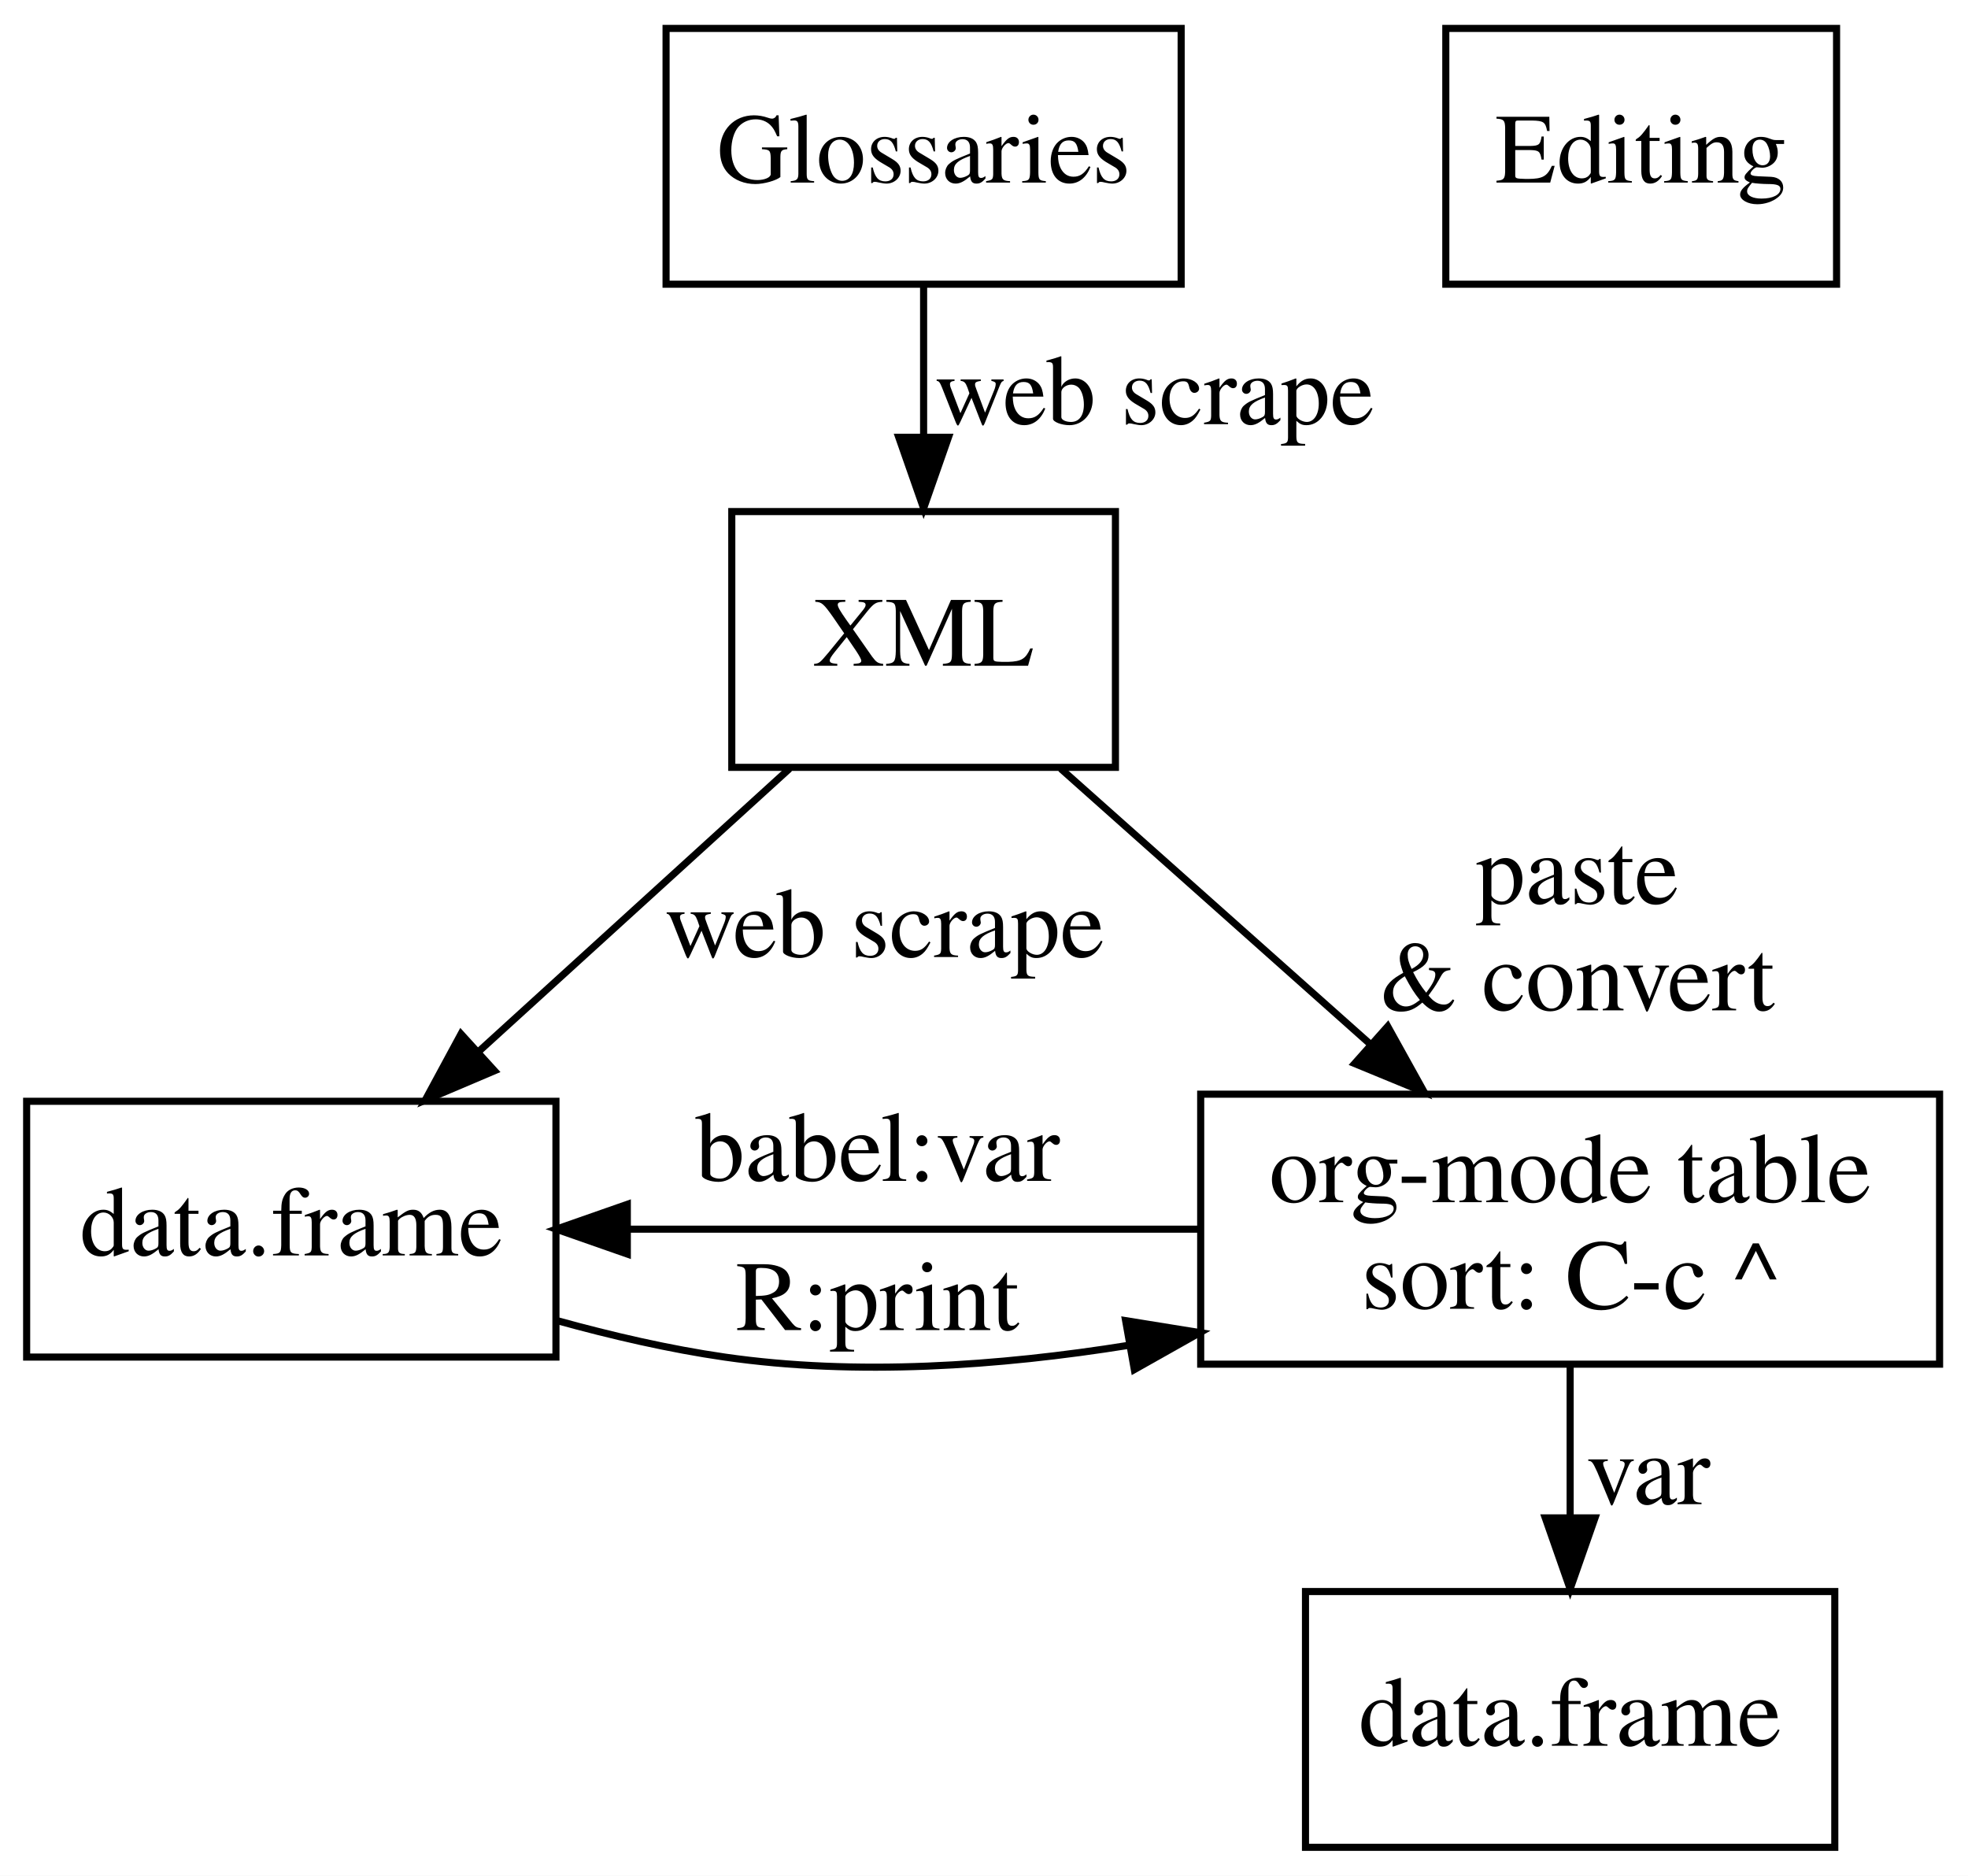
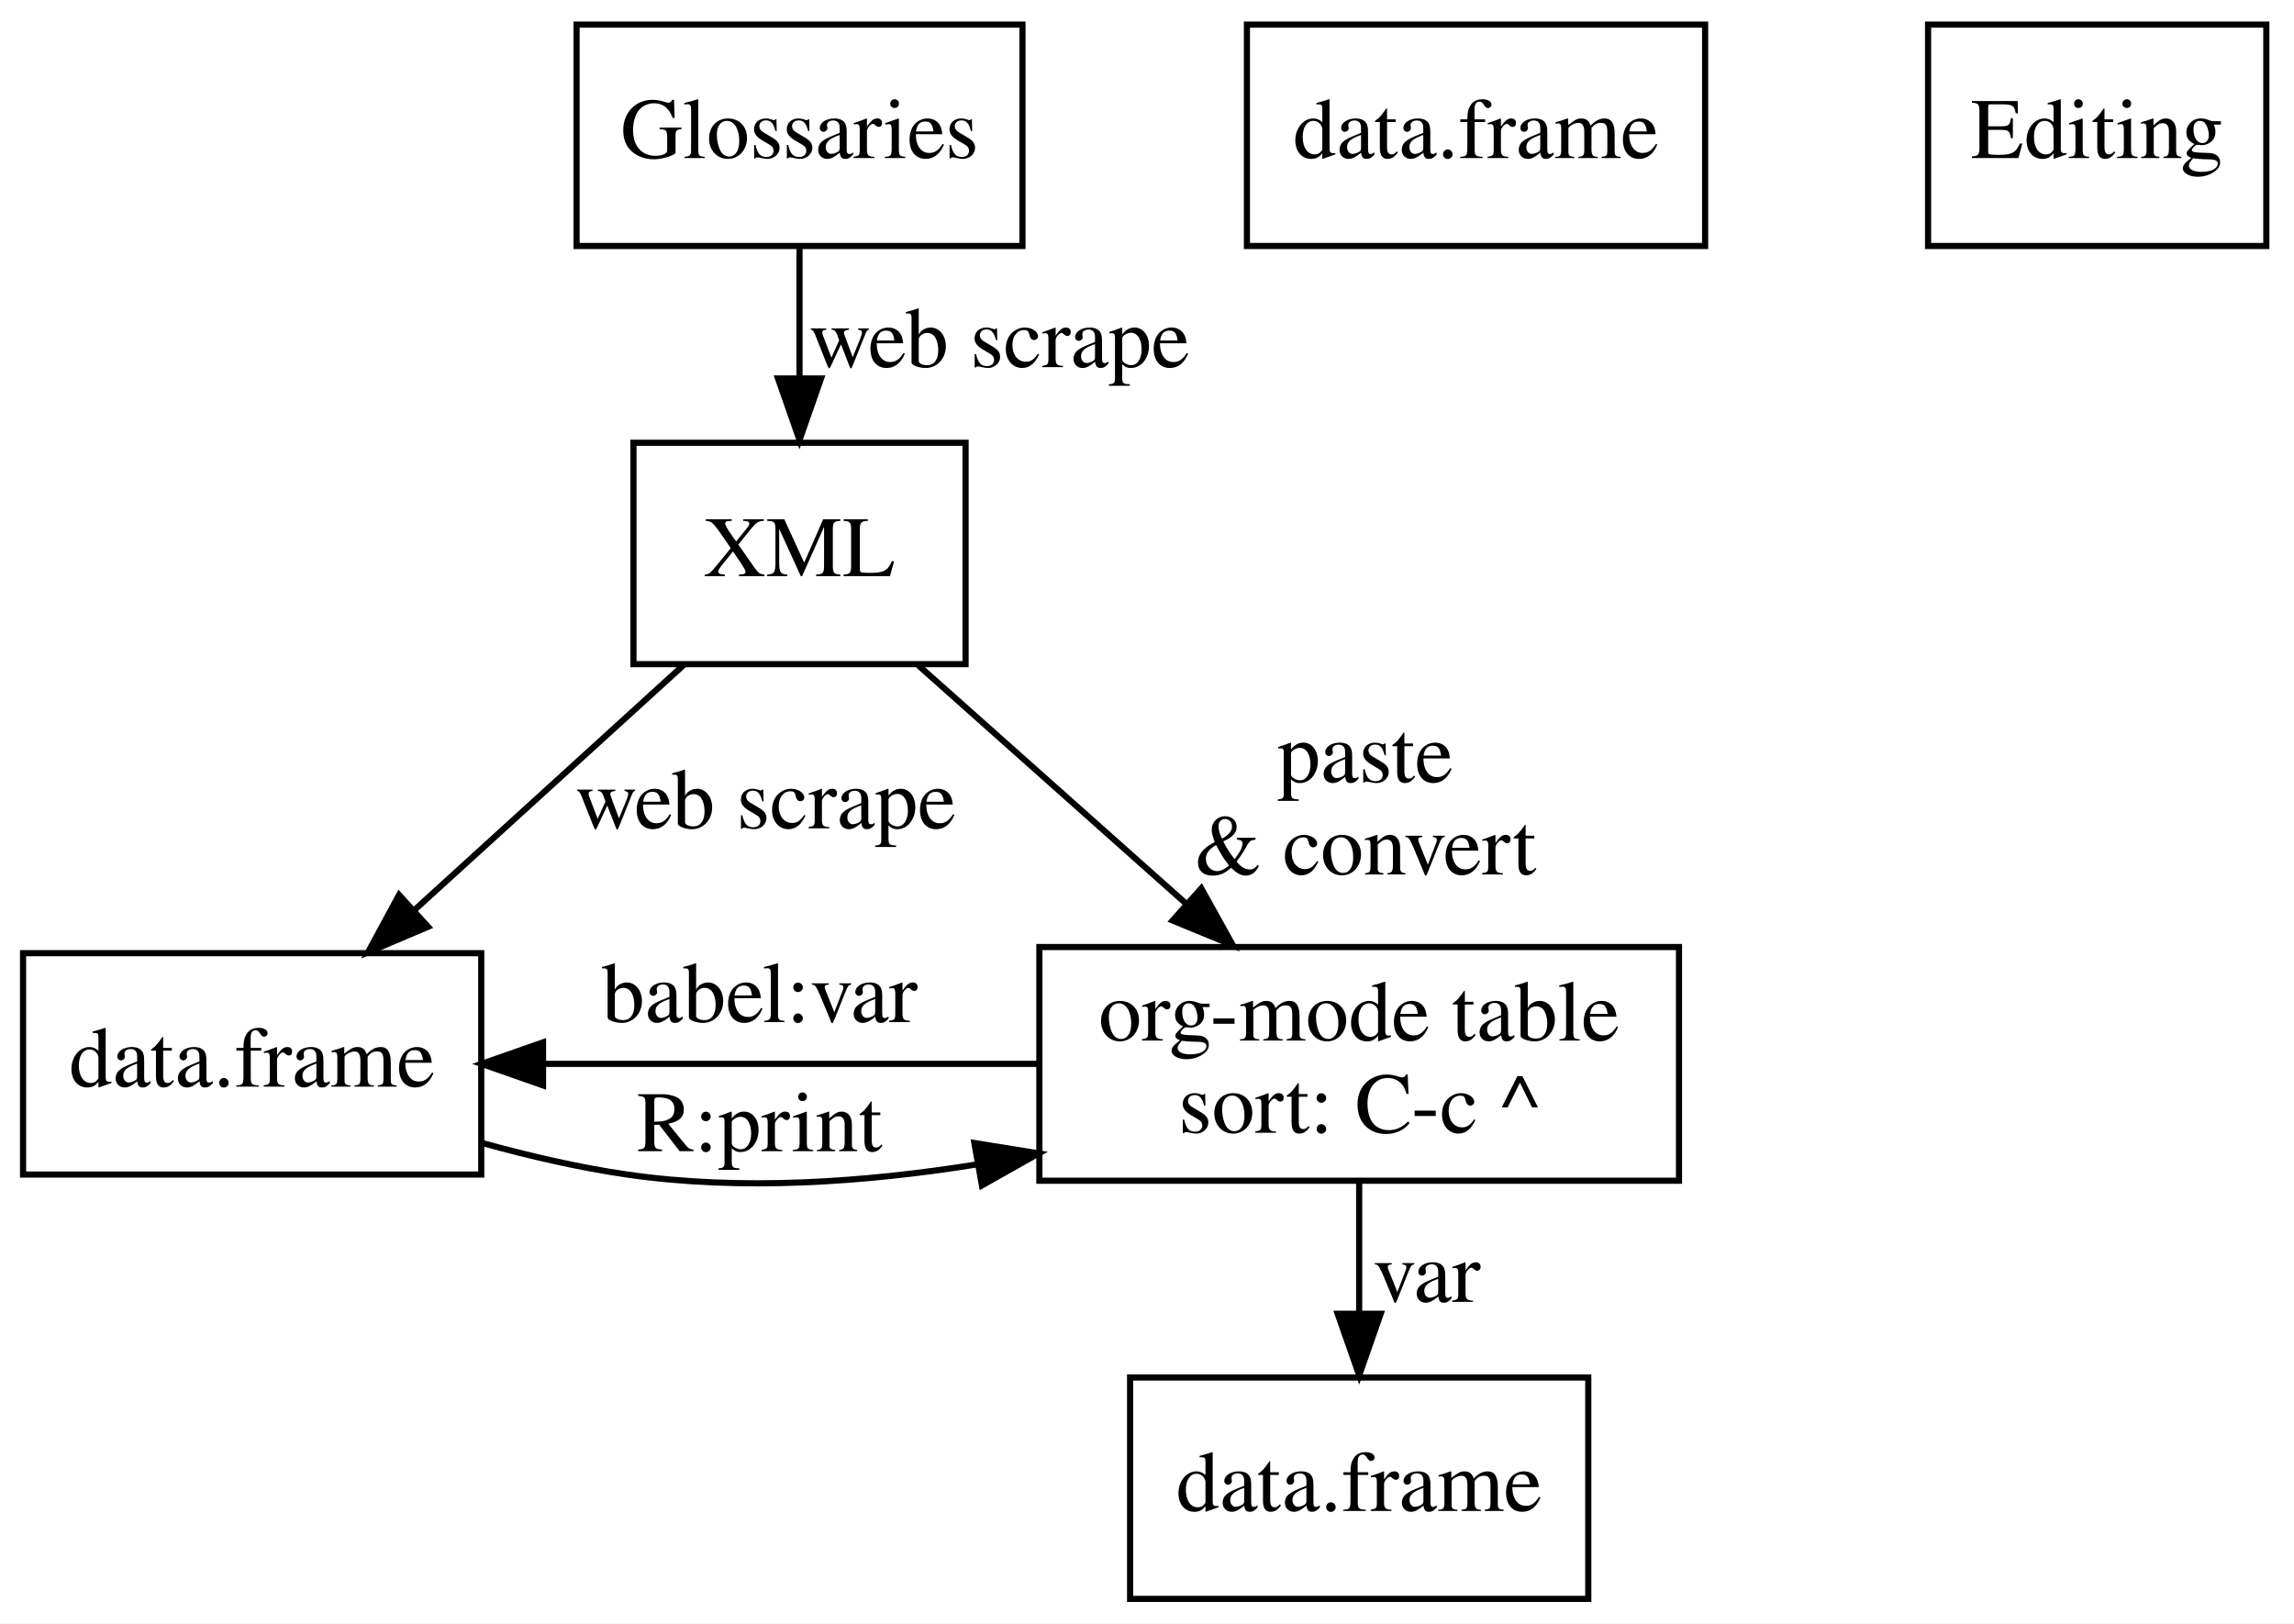
- <svg xmlns="http://www.w3.org/2000/svg" width="277pt" height="264pt" viewBox="0.00 0.00 277.00 264.00">
+ <svg xmlns="http://www.w3.org/2000/svg" width="373pt" height="264pt" viewBox="0.00 0.00 373.00 264.00">
  <g id="graph0" class="graph" transform="scale(1 1) rotate(0) translate(4 260)">
-     <polygon fill="white" stroke="none" points="-4,4 -4,-260 273,-260 273,4 -4,4" />
+     <polygon fill="white" stroke="none" points="-4,4 -4,-260 369,-260 369,4 -4,4" />
    <g id="node1" class="node">
      <polygon fill="none" stroke="black" points="162.25,-256 89.75,-256 89.75,-220 162.25,-220 162.25,-256" />
      <text text-anchor="middle" x="126" y="-234.3" font-family="Times,serif" font-size="14.00">Glossaries</text>
    </g>
    <g id="node2" class="node">
      <polygon fill="none" stroke="black" points="153,-188 99,-188 99,-152 153,-152 153,-188" />
      <text text-anchor="middle" x="126" y="-166.3" font-family="Times,serif" font-size="14.00">XML</text>
    </g>
    <g id="edge1" class="edge">
      <path fill="none" stroke="black" d="M126,-219.659C126,-213.193 126,-205.682 126,-198.525" />
      <polygon fill="black" stroke="black" points="129.5,-198.454 126,-188.454 122.5,-198.454 129.5,-198.454" />
      <text text-anchor="middle" x="158.5" y="-200.3" font-family="Times,serif" font-size="14.00"> web scrape</text>
    </g>
    <g id="node3" class="node">
      <polygon fill="none" stroke="black" points="74.25,-105 -0.25,-105 -0.25,-69 74.25,-69 74.25,-105" />
      <text text-anchor="middle" x="37" y="-83.3" font-family="Times,serif" font-size="14.00">data.frame</text>
    </g>
    <g id="edge2" class="edge">
      <path fill="none" stroke="black" d="M107.125,-151.822C94.382,-140.224 77.385,-124.755 63.316,-111.951" />
      <polygon fill="black" stroke="black" points="65.599,-109.296 55.847,-105.153 60.887,-114.473 65.599,-109.296" />
      <text text-anchor="middle" x="120.5" y="-125.3" font-family="Times,serif" font-size="14.00"> web scrape</text>
    </g>
-     <g id="node5" class="node">
+     <g id="node6" class="node">
      <polygon fill="none" stroke="black" points="269,-106 165,-106 165,-68 269,-68 269,-106" />
      <text text-anchor="middle" x="217" y="-90.8" font-family="Times,serif" font-size="14.00">org-mode table </text>
      <text text-anchor="middle" x="217" y="-75.8" font-family="Times,serif" font-size="14.00"> sort: C-c ^ </text>
    </g>
    <g id="edge3" class="edge">
      <path fill="none" stroke="black" d="M145.299,-151.822C157.977,-140.537 174.771,-125.588 188.92,-112.995" />
      <polygon fill="black" stroke="black" points="191.322,-115.542 196.464,-106.279 186.668,-110.313 191.322,-115.542" />
      <text text-anchor="middle" x="218" y="-132.8" font-family="Times,serif" font-size="14.00"> paste </text>
      <text text-anchor="middle" x="218" y="-117.8" font-family="Times,serif" font-size="14.00">&amp; convert</text>
    </g>
    <g id="edge4" class="edge">
      <path fill="none" stroke="black" d="M74.37,-74.142C82.094,-72.005 90.241,-70.121 98,-69 116.496,-66.328 136.593,-67.72 154.914,-70.663" />
      <polygon fill="black" stroke="black" points="154.43,-74.131 164.889,-72.441 155.659,-67.24 154.43,-74.131" />
      <text text-anchor="middle" x="119.5" y="-72.8" font-family="Times,serif" font-size="14.00"> R:print</text>
    </g>
    <g id="node4" class="node">
      <polygon fill="none" stroke="black" points="254.25,-36 179.75,-36 179.75,-0 254.25,-0 254.25,-36" />
      <text text-anchor="middle" x="217" y="-14.3" font-family="Times,serif" font-size="14.00">data.frame</text>
    </g>
+     <g id="node5" class="node">
+       <polygon fill="none" stroke="black" points="273.25,-256 198.75,-256 198.75,-220 273.25,-220 273.25,-256" />
+       <text text-anchor="middle" x="236" y="-234.3" font-family="Times,serif" font-size="14.00">data.frame</text>
+     </g>
    <g id="edge5" class="edge">
      <path fill="none" stroke="black" d="M164.736,-87C139.397,-87 109.184,-87 84.504,-87" />
      <polygon fill="black" stroke="black" points="84.296,-83.5 74.296,-87 84.296,-90.5 84.296,-83.5" />
      <text text-anchor="middle" x="119.5" y="-93.8" font-family="Times,serif" font-size="14.00"> babel:var</text>
    </g>
    <g id="edge6" class="edge">
      <path fill="none" stroke="black" d="M217,-67.692C217,-61.132 217,-53.586 217,-46.423" />
      <polygon fill="black" stroke="black" points="220.5,-46.363 217,-36.363 213.5,-46.363 220.5,-46.363" />
      <text text-anchor="middle" x="228" y="-48.3" font-family="Times,serif" font-size="14.00"> var</text>
    </g>
-     <g id="node6" class="node">
-       <polygon fill="none" stroke="black" points="254.5,-256 199.5,-256 199.5,-220 254.5,-220 254.5,-256" />
-       <text text-anchor="middle" x="227" y="-234.3" font-family="Times,serif" font-size="14.00">Editing</text>
+     <g id="node7" class="node">
+       <polygon fill="none" stroke="black" points="364.5,-256 309.5,-256 309.5,-220 364.5,-220 364.5,-256" />
+       <text text-anchor="middle" x="337" y="-234.3" font-family="Times,serif" font-size="14.00">Editing</text>
    </g>
  </g>
</svg>
